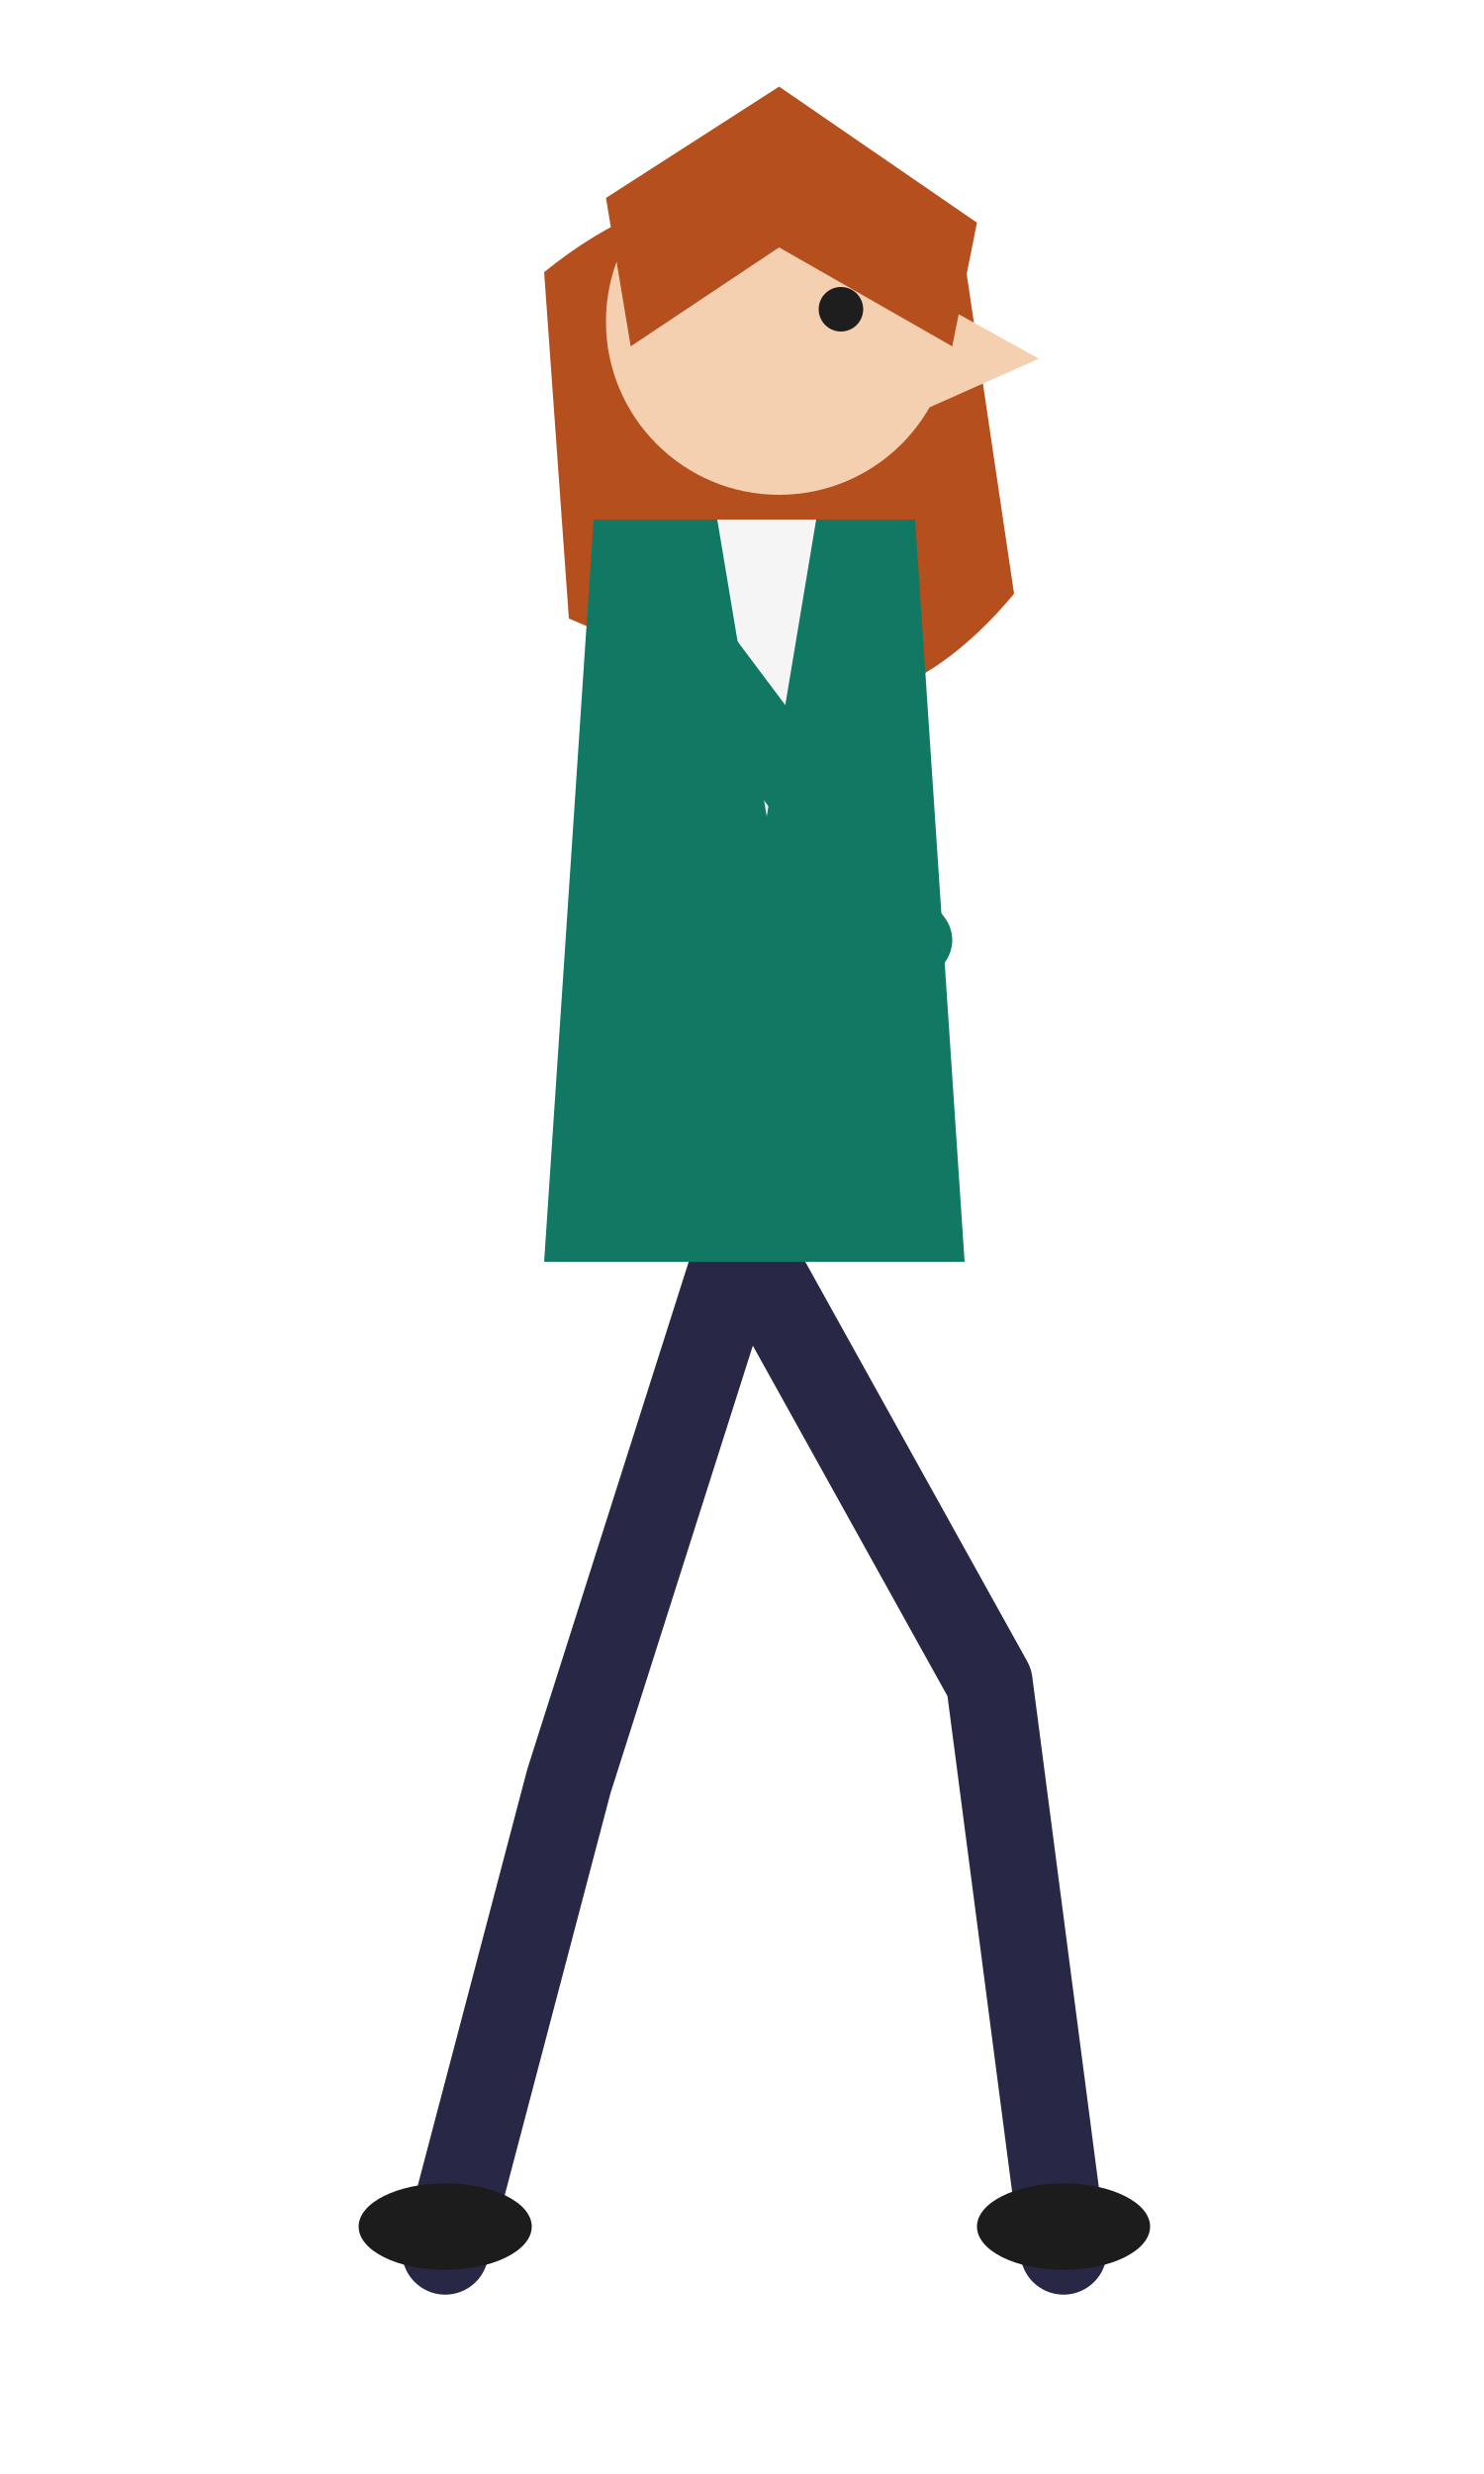
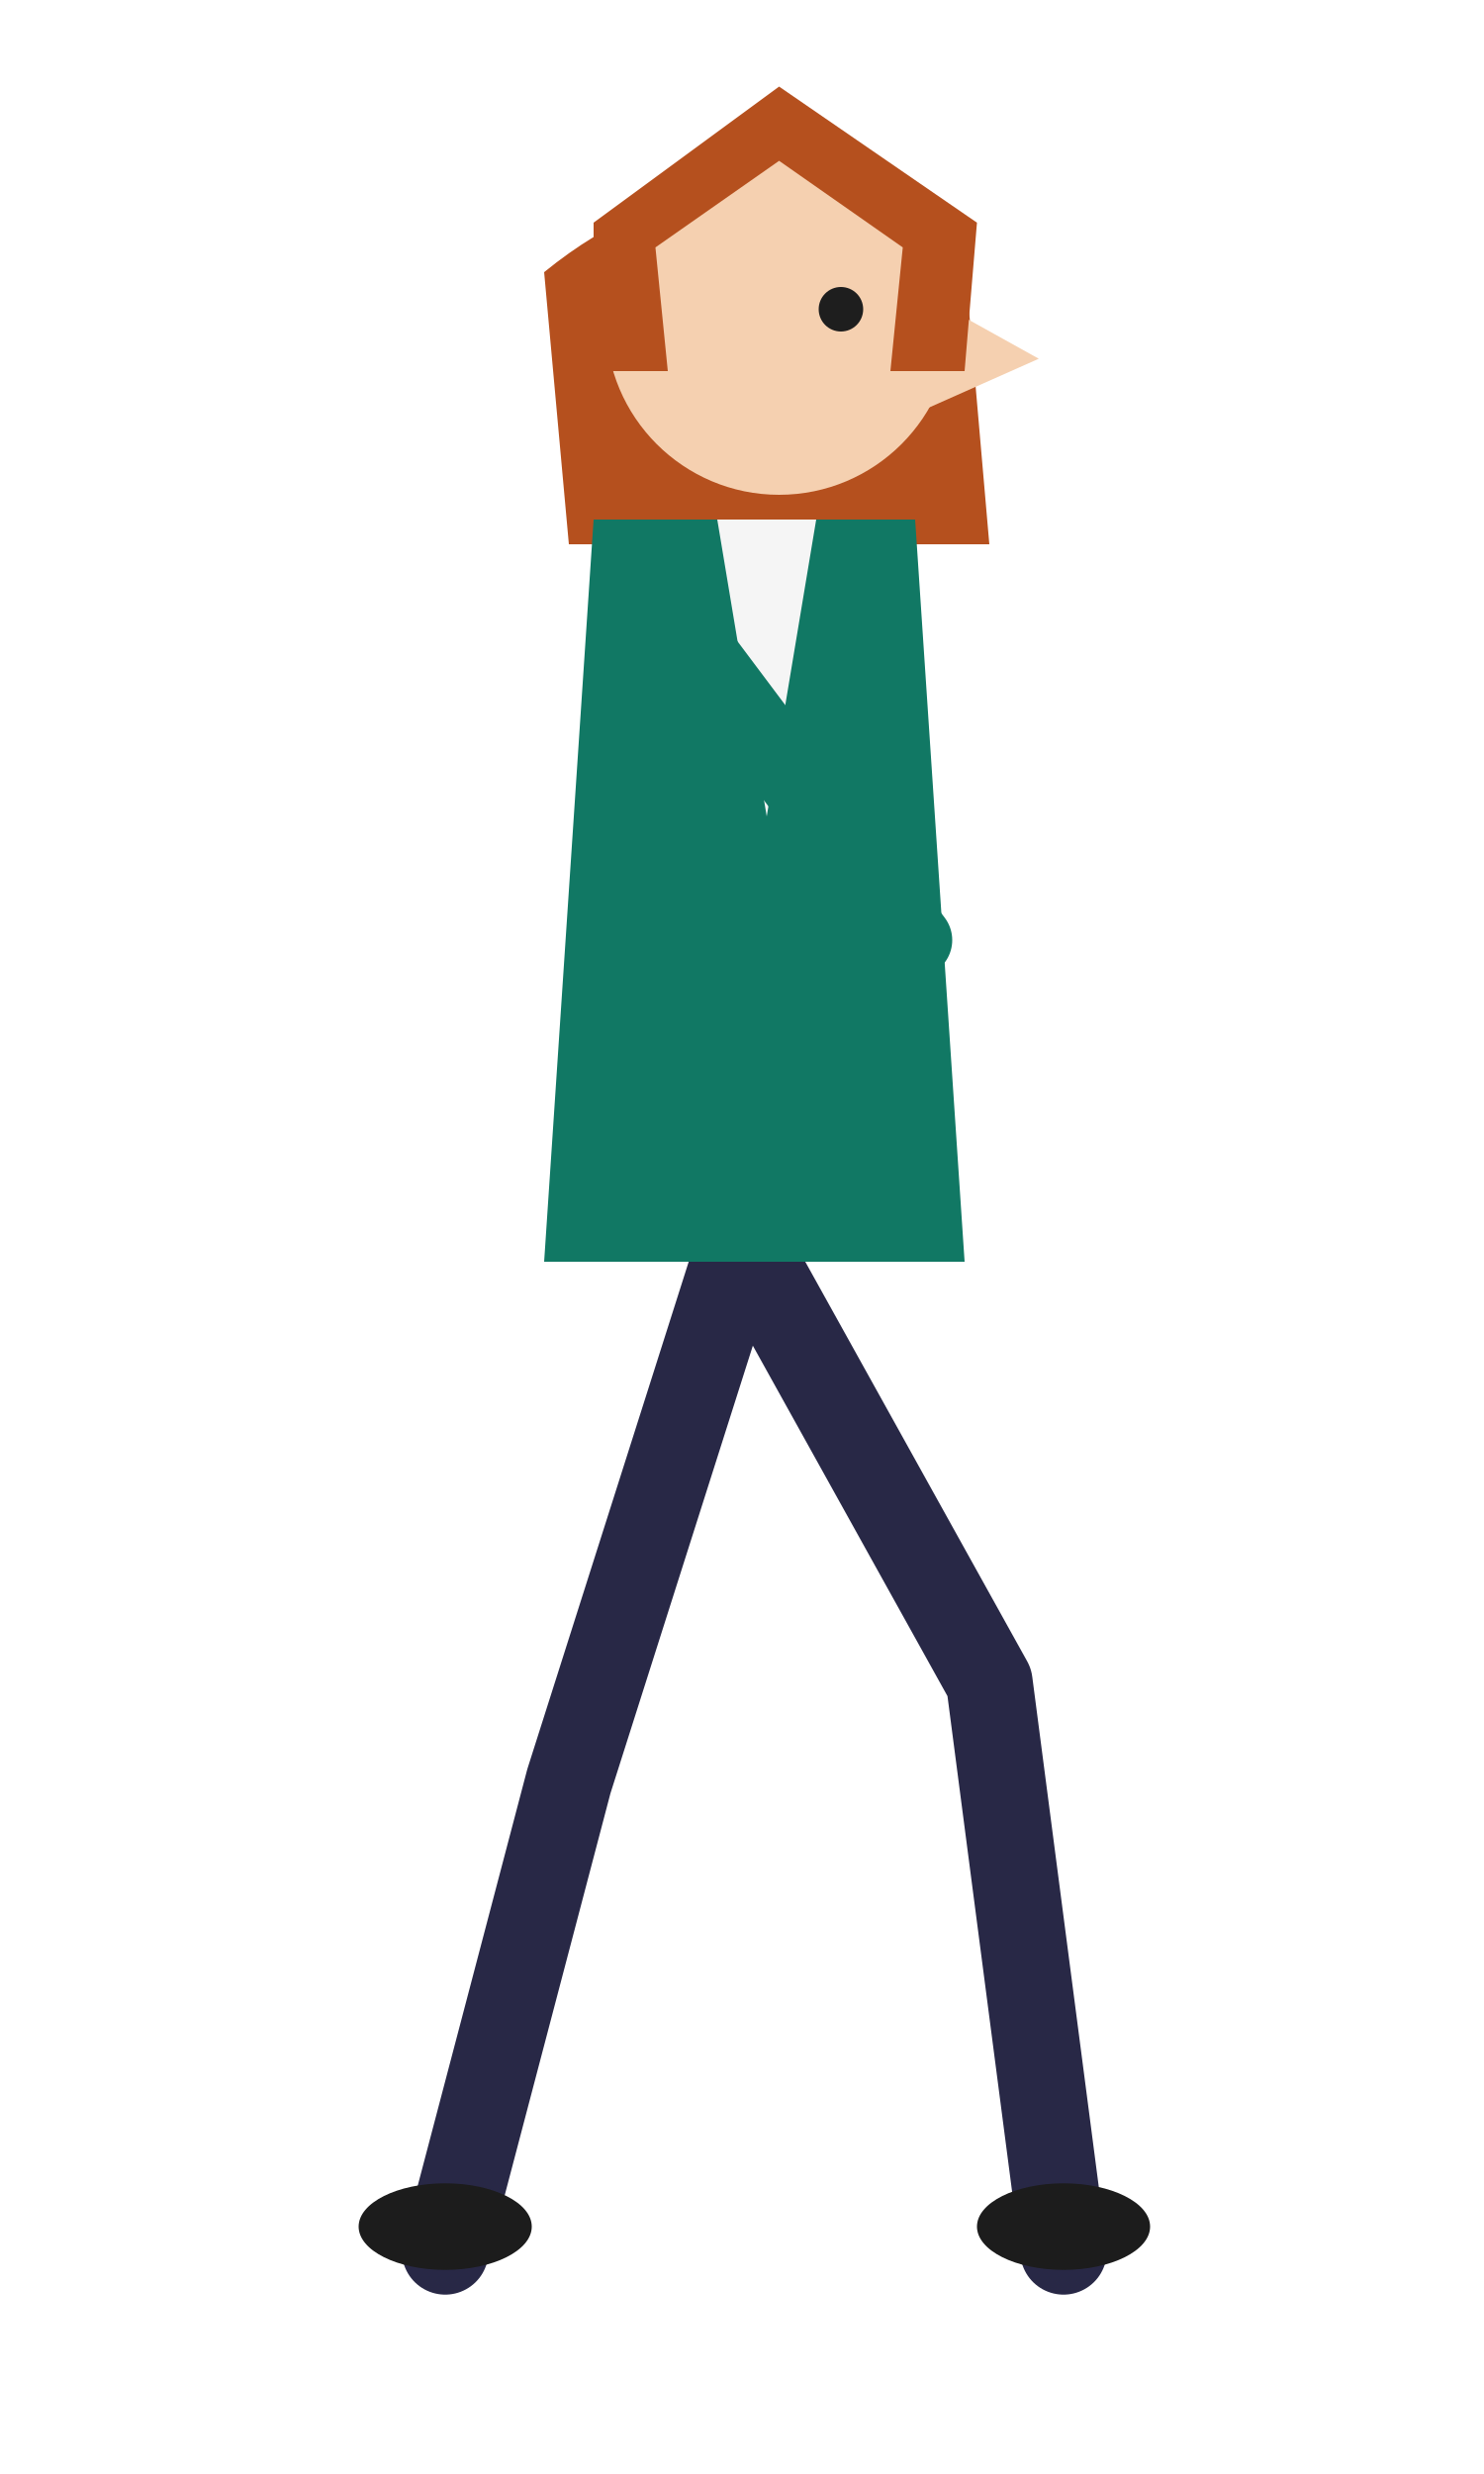
<svg xmlns="http://www.w3.org/2000/svg" viewBox="0 0 120 200" width="120" height="200">
-   <path d="M44 22 Q60 9 78 21 L82 48 Q72 60 60 56 L46 50 Z" fill="#b5501e" />
+   <path d="M44 22 Q60 9 78 21 L80 44 L46 44 Z" fill="#b5501e" />
  <g stroke="#282846" stroke-width="7" stroke-linecap="round" fill="none" stroke-linejoin="round">
    <path d="M60 100 L80 136 L86 182 M60 100 L46 144 L36 182" />
  </g>
  <ellipse cx="86" cy="180" rx="7" ry="3.5" fill="#1c1c1c" />
  <ellipse cx="36" cy="180" rx="7" ry="3.5" fill="#1c1c1c" />
  <path d="M48 42 L74 42 L78 102 L44 102 Z" fill="#117864" />
  <path d="M58 42 L66 42 L62 66 Z" fill="#f5f5f5" />
  <g stroke="#117864" stroke-width="6" stroke-linecap="round" fill="none">
    <path d="M56 52 L74 76" />
  </g>
  <circle cx="63" cy="26" r="14" fill="#f5d0b0" />
  <path d="M75 24 L84 29 L75 33 Z" fill="#f5d0b0" />
-   <path d="M49 16 L63 7 L79 18 L77 28 L63 20 L51 28 Z" fill="#b5501e" />
+   <path d="M48 18 L63 7 L79 18 L78 30 L72 30 L73 20 L63 13 L53 20 L54 30 L48 30 Z" fill="#b5501e" />
  <circle cx="68" cy="25" r="1.8" fill="#1e1e1e" />
</svg>
